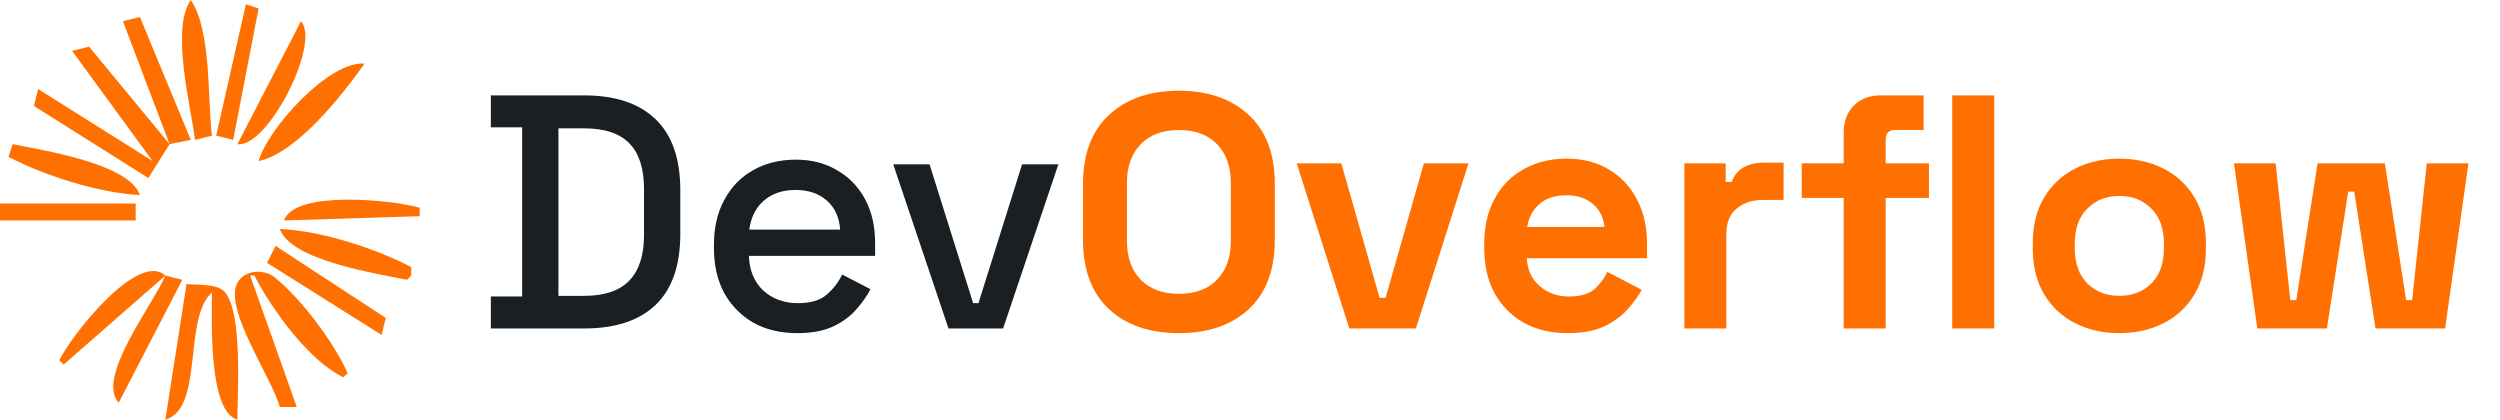
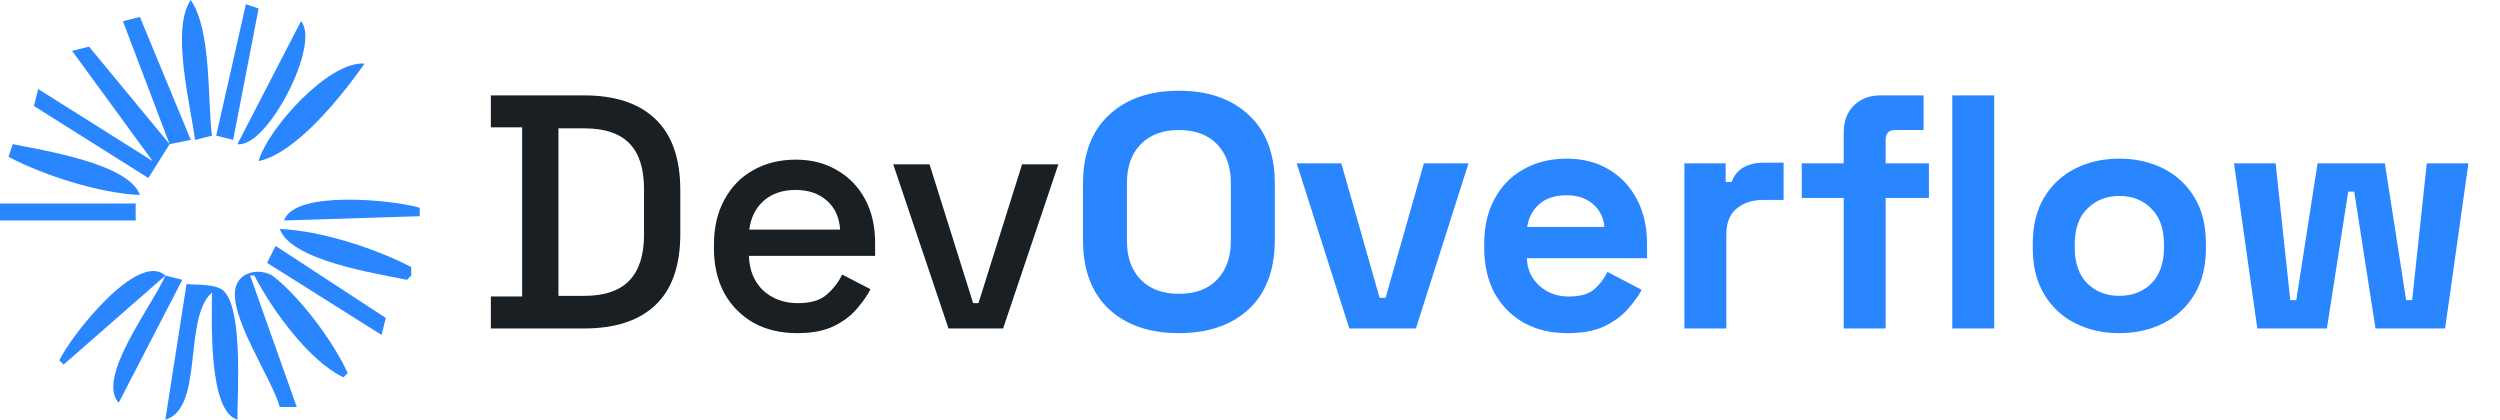
<svg xmlns="http://www.w3.org/2000/svg" width="137" height="23" viewBox="0 0 137 23" fill="none">
-   <path d="M10.454 0C9.351 1.583 10.447 5.769 10.687 7.667L11.616 7.434C11.358 5.389 11.6 1.676 10.454 0Z" fill="#FF7000" />
-   <path d="M13.475 0.232L11.848 7.434L12.778 7.667L14.172 0.465L13.475 0.232Z" fill="#FF7000" />
-   <path d="M6.737 1.162L9.293 7.899L4.879 2.555L3.95 2.788L8.364 8.828L2.091 4.879L1.859 5.808L8.131 9.757L9.293 7.899L10.455 7.667L7.667 0.929L6.737 1.162Z" fill="#FF7000" />
-   <path d="M16.495 1.162L13.01 7.899C14.631 8.144 17.593 2.416 16.495 1.162Z" fill="#FF7000" />
-   <path d="M14.172 8.828C16.262 8.388 18.783 5.184 19.98 3.485C18.03 3.321 14.672 7.044 14.172 8.828Z" fill="#FF7000" />
-   <path d="M0.697 7.899L0.465 8.596C2.429 9.627 5.448 10.585 7.667 10.687C7.065 8.957 2.38 8.247 0.697 7.899Z" fill="#FF7000" />
-   <path d="M0 11.152V12.081H7.434V11.152H0Z" fill="#FF7000" />
-   <path d="M15.566 12.081L23 11.848V11.384C21.525 10.948 16.12 10.409 15.566 12.081Z" fill="#FF7000" />
-   <path d="M15.333 12.546C15.936 14.278 20.622 14.986 22.303 15.334L22.535 15.101V14.637C20.558 13.599 17.567 12.643 15.333 12.546Z" fill="#FF7000" />
-   <path d="M15.101 13.475L14.636 14.404L20.909 18.354L21.142 17.424L15.101 13.475Z" fill="#FF7000" />
-   <path d="M3.253 19.747L3.485 19.98L9.061 15.101C7.564 13.725 3.877 18.41 3.253 19.747Z" fill="#FF7000" />
-   <path d="M15.333 22.303H16.263L13.707 15.101H13.94C14.892 16.948 16.925 19.775 18.818 20.677L19.051 20.445C18.299 18.759 16.49 16.343 15.034 15.185C14.413 14.691 13.238 14.803 12.942 15.656C12.418 17.172 14.904 20.735 15.333 22.303Z" fill="#FF7000" />
-   <path d="M9.061 15.101C8.411 16.66 5.234 20.699 6.505 22.071L9.99 15.333L9.061 15.101Z" fill="#FF7000" />
-   <path d="M10.222 15.566L9.061 23C11.195 22.376 10.012 17.44 11.616 16.03C11.616 17.517 11.401 22.529 13.01 23C13.009 21.505 13.312 17.119 12.307 15.99C11.899 15.533 10.788 15.627 10.222 15.566Z" fill="#FF7000" />
+   <path d="M10.454 0C9.351 1.583 10.447 5.769 10.687 7.667L11.616 7.434C11.358 5.389 11.6 1.676 10.454 0Z" fill="#2986ff" />
+   <path d="M13.475 0.232L11.848 7.434L12.778 7.667L14.172 0.465L13.475 0.232Z" fill="#2986ff" />
+   <path d="M6.737 1.162L9.293 7.899L4.879 2.555L3.95 2.788L8.364 8.828L2.091 4.879L1.859 5.808L8.131 9.757L9.293 7.899L10.455 7.667L7.667 0.929L6.737 1.162Z" fill="#2986ff" />
+   <path d="M16.495 1.162L13.01 7.899C14.631 8.144 17.593 2.416 16.495 1.162Z" fill="#2986ff" />
+   <path d="M14.172 8.828C16.262 8.388 18.783 5.184 19.98 3.485C18.03 3.321 14.672 7.044 14.172 8.828Z" fill="#2986ff" />
+   <path d="M0.697 7.899L0.465 8.596C2.429 9.627 5.448 10.585 7.667 10.687C7.065 8.957 2.38 8.247 0.697 7.899Z" fill="#2986ff" />
+   <path d="M0 11.152V12.081H7.434V11.152H0Z" fill="#2986ff" />
+   <path d="M15.566 12.081L23 11.848V11.384C21.525 10.948 16.12 10.409 15.566 12.081Z" fill="#2986ff" />
+   <path d="M15.333 12.546C15.936 14.278 20.622 14.986 22.303 15.334L22.535 15.101V14.637C20.558 13.599 17.567 12.643 15.333 12.546Z" fill="#2986ff" />
+   <path d="M15.101 13.475L14.636 14.404L20.909 18.354L21.142 17.424L15.101 13.475Z" fill="#2986ff" />
+   <path d="M3.253 19.747L3.485 19.98L9.061 15.101C7.564 13.725 3.877 18.41 3.253 19.747Z" fill="#2986ff" />
+   <path d="M15.333 22.303H16.263L13.707 15.101H13.94C14.892 16.948 16.925 19.775 18.818 20.677L19.051 20.445C18.299 18.759 16.49 16.343 15.034 15.185C14.413 14.691 13.238 14.803 12.942 15.656C12.418 17.172 14.904 20.735 15.333 22.303Z" fill="#2986ff" />
+   <path d="M9.061 15.101C8.411 16.66 5.234 20.699 6.505 22.071L9.99 15.333L9.061 15.101Z" fill="#2986ff" />
+   <path d="M10.222 15.566L9.061 23C11.195 22.376 10.012 17.44 11.616 16.03C11.616 17.517 11.401 22.529 13.01 23C13.009 21.505 13.312 17.119 12.307 15.99C11.899 15.533 10.788 15.627 10.222 15.566Z" fill="#2986ff" />
  <path d="M26.899 18V16.248H28.614V6.979H26.899V5.227H32.008C33.711 5.227 35.012 5.659 35.913 6.523C36.825 7.387 37.281 8.688 37.281 10.428V12.818C37.281 14.557 36.825 15.859 35.913 16.723C35.012 17.574 33.711 18 32.008 18H26.899ZM30.603 16.212H32.026C33.133 16.212 33.954 15.932 34.489 15.373C35.025 14.813 35.292 13.98 35.292 12.873V10.355C35.292 9.236 35.025 8.402 34.489 7.855C33.954 7.307 33.133 7.034 32.026 7.034H30.603V16.212ZM43.686 18.256C42.774 18.256 41.977 18.067 41.296 17.69C40.615 17.3 40.08 16.759 39.69 16.066C39.313 15.36 39.125 14.545 39.125 13.621V13.402C39.125 12.465 39.313 11.65 39.69 10.957C40.068 10.251 40.59 9.71 41.26 9.333C41.941 8.944 42.725 8.749 43.613 8.749C44.477 8.749 45.231 8.944 45.876 9.333C46.533 9.71 47.044 10.239 47.409 10.92C47.774 11.601 47.956 12.398 47.956 13.311V14.022H41.041C41.065 14.813 41.327 15.445 41.825 15.92C42.336 16.382 42.969 16.613 43.723 16.613C44.428 16.613 44.958 16.455 45.31 16.139C45.675 15.823 45.955 15.458 46.15 15.044L47.701 15.847C47.53 16.188 47.281 16.546 46.953 16.923C46.636 17.3 46.217 17.617 45.694 17.872C45.17 18.128 44.501 18.256 43.686 18.256ZM41.059 12.581H46.04C45.992 11.899 45.748 11.37 45.31 10.993C44.872 10.604 44.301 10.409 43.595 10.409C42.89 10.409 42.312 10.604 41.862 10.993C41.424 11.37 41.156 11.899 41.059 12.581ZM51.978 18L48.949 9.004H50.938L53.328 16.613H53.62L56.01 9.004H57.999L54.97 18H51.978Z" fill="#191F23" />
-   <path d="M64.603 18.256C62.998 18.256 61.721 17.817 60.772 16.942C59.823 16.054 59.348 14.789 59.348 13.146V10.081C59.348 8.439 59.823 7.18 60.772 6.304C61.721 5.416 62.998 4.972 64.603 4.972C66.209 4.972 67.487 5.416 68.435 6.304C69.384 7.18 69.859 8.439 69.859 10.081V13.146C69.859 14.789 69.384 16.054 68.435 16.942C67.487 17.817 66.209 18.256 64.603 18.256ZM64.603 16.102C65.504 16.102 66.203 15.841 66.702 15.318C67.201 14.795 67.45 14.095 67.45 13.219V10.008C67.45 9.132 67.201 8.433 66.702 7.91C66.203 7.387 65.504 7.125 64.603 7.125C63.715 7.125 63.016 7.387 62.505 7.91C62.006 8.433 61.757 9.132 61.757 10.008V13.219C61.757 14.095 62.006 14.795 62.505 15.318C63.016 15.841 63.715 16.102 64.603 16.102ZM73.942 18L71.059 8.95H73.504L75.602 16.321H75.931L78.029 8.95H80.474L77.591 18H73.942ZM85.897 18.256C84.997 18.256 84.2 18.067 83.507 17.69C82.826 17.3 82.29 16.759 81.901 16.066C81.524 15.36 81.335 14.533 81.335 13.584V13.365C81.335 12.416 81.524 11.595 81.901 10.902C82.278 10.197 82.807 9.655 83.489 9.278C84.17 8.889 84.96 8.694 85.861 8.694C86.749 8.694 87.521 8.895 88.178 9.296C88.835 9.686 89.346 10.233 89.711 10.938C90.076 11.632 90.258 12.441 90.258 13.365V14.15H83.671C83.695 14.77 83.926 15.275 84.364 15.664C84.802 16.054 85.338 16.248 85.97 16.248C86.615 16.248 87.089 16.108 87.393 15.829C87.697 15.549 87.928 15.239 88.087 14.898L89.966 15.883C89.796 16.2 89.546 16.546 89.218 16.923C88.902 17.288 88.476 17.605 87.941 17.872C87.406 18.128 86.724 18.256 85.897 18.256ZM83.689 12.435H87.922C87.874 11.912 87.661 11.492 87.284 11.176C86.919 10.86 86.438 10.701 85.842 10.701C85.222 10.701 84.729 10.86 84.364 11.176C83.999 11.492 83.774 11.912 83.689 12.435ZM92.304 18V8.95H94.567V9.971H94.895C95.029 9.607 95.248 9.339 95.552 9.169C95.868 8.998 96.234 8.913 96.647 8.913H97.742V10.957H96.611C96.027 10.957 95.546 11.115 95.169 11.431C94.792 11.735 94.603 12.21 94.603 12.854V18H92.304ZM101.035 18V10.847H98.736V8.95H101.035V7.271C101.035 6.651 101.218 6.158 101.582 5.793C101.96 5.416 102.446 5.227 103.042 5.227H105.414V7.125H103.845C103.504 7.125 103.334 7.307 103.334 7.672V8.95H105.706V10.847H103.334V18H101.035ZM106.984 18V5.227H109.283V18H106.984ZM116.14 18.256C115.24 18.256 114.431 18.073 113.713 17.708C112.996 17.343 112.43 16.814 112.016 16.121C111.603 15.427 111.396 14.594 111.396 13.621V13.329C111.396 12.356 111.603 11.522 112.016 10.829C112.43 10.136 112.996 9.607 113.713 9.242C114.431 8.877 115.24 8.694 116.14 8.694C117.04 8.694 117.849 8.877 118.567 9.242C119.285 9.607 119.85 10.136 120.264 10.829C120.678 11.522 120.884 12.356 120.884 13.329V13.621C120.884 14.594 120.678 15.427 120.264 16.121C119.85 16.814 119.285 17.343 118.567 17.708C117.849 18.073 117.04 18.256 116.14 18.256ZM116.14 16.212C116.846 16.212 117.43 15.987 117.892 15.537C118.354 15.075 118.585 14.418 118.585 13.566V13.384C118.585 12.532 118.354 11.881 117.892 11.431C117.442 10.969 116.858 10.738 116.14 10.738C115.435 10.738 114.851 10.969 114.389 11.431C113.926 11.881 113.695 12.532 113.695 13.384V13.566C113.695 14.418 113.926 15.075 114.389 15.537C114.851 15.987 115.435 16.212 116.14 16.212ZM123.701 18L122.423 8.95H124.704L125.507 16.449H125.836L127.003 8.95H130.689L131.857 16.449H132.185L132.988 8.95H135.269L133.992 18H130.178L129.011 10.501H128.682L127.514 18H123.701Z" fill="#FF7000" />
+   <path d="M64.603 18.256C62.998 18.256 61.721 17.817 60.772 16.942C59.823 16.054 59.348 14.789 59.348 13.146V10.081C59.348 8.439 59.823 7.18 60.772 6.304C61.721 5.416 62.998 4.972 64.603 4.972C66.209 4.972 67.487 5.416 68.435 6.304C69.384 7.18 69.859 8.439 69.859 10.081V13.146C69.859 14.789 69.384 16.054 68.435 16.942C67.487 17.817 66.209 18.256 64.603 18.256ZM64.603 16.102C65.504 16.102 66.203 15.841 66.702 15.318C67.201 14.795 67.45 14.095 67.45 13.219V10.008C67.45 9.132 67.201 8.433 66.702 7.91C66.203 7.387 65.504 7.125 64.603 7.125C63.715 7.125 63.016 7.387 62.505 7.91C62.006 8.433 61.757 9.132 61.757 10.008V13.219C61.757 14.095 62.006 14.795 62.505 15.318C63.016 15.841 63.715 16.102 64.603 16.102ZM73.942 18L71.059 8.95H73.504L75.602 16.321H75.931L78.029 8.95H80.474L77.591 18H73.942ZM85.897 18.256C84.997 18.256 84.2 18.067 83.507 17.69C82.826 17.3 82.29 16.759 81.901 16.066C81.524 15.36 81.335 14.533 81.335 13.584V13.365C81.335 12.416 81.524 11.595 81.901 10.902C82.278 10.197 82.807 9.655 83.489 9.278C84.17 8.889 84.96 8.694 85.861 8.694C86.749 8.694 87.521 8.895 88.178 9.296C88.835 9.686 89.346 10.233 89.711 10.938C90.076 11.632 90.258 12.441 90.258 13.365V14.15H83.671C83.695 14.77 83.926 15.275 84.364 15.664C84.802 16.054 85.338 16.248 85.97 16.248C86.615 16.248 87.089 16.108 87.393 15.829C87.697 15.549 87.928 15.239 88.087 14.898L89.966 15.883C89.796 16.2 89.546 16.546 89.218 16.923C88.902 17.288 88.476 17.605 87.941 17.872C87.406 18.128 86.724 18.256 85.897 18.256ZM83.689 12.435H87.922C87.874 11.912 87.661 11.492 87.284 11.176C86.919 10.86 86.438 10.701 85.842 10.701C85.222 10.701 84.729 10.86 84.364 11.176C83.999 11.492 83.774 11.912 83.689 12.435ZM92.304 18V8.95H94.567V9.971H94.895C95.029 9.607 95.248 9.339 95.552 9.169C95.868 8.998 96.234 8.913 96.647 8.913H97.742V10.957H96.611C96.027 10.957 95.546 11.115 95.169 11.431C94.792 11.735 94.603 12.21 94.603 12.854V18H92.304ZM101.035 18V10.847H98.736V8.95H101.035V7.271C101.035 6.651 101.218 6.158 101.582 5.793C101.96 5.416 102.446 5.227 103.042 5.227H105.414V7.125H103.845C103.504 7.125 103.334 7.307 103.334 7.672V8.95H105.706V10.847H103.334V18H101.035ZM106.984 18V5.227H109.283V18H106.984ZM116.14 18.256C115.24 18.256 114.431 18.073 113.713 17.708C112.996 17.343 112.43 16.814 112.016 16.121C111.603 15.427 111.396 14.594 111.396 13.621V13.329C111.396 12.356 111.603 11.522 112.016 10.829C112.43 10.136 112.996 9.607 113.713 9.242C114.431 8.877 115.24 8.694 116.14 8.694C117.04 8.694 117.849 8.877 118.567 9.242C119.285 9.607 119.85 10.136 120.264 10.829C120.678 11.522 120.884 12.356 120.884 13.329V13.621C120.884 14.594 120.678 15.427 120.264 16.121C119.85 16.814 119.285 17.343 118.567 17.708C117.849 18.073 117.04 18.256 116.14 18.256ZM116.14 16.212C116.846 16.212 117.43 15.987 117.892 15.537C118.354 15.075 118.585 14.418 118.585 13.566V13.384C118.585 12.532 118.354 11.881 117.892 11.431C117.442 10.969 116.858 10.738 116.14 10.738C115.435 10.738 114.851 10.969 114.389 11.431C113.926 11.881 113.695 12.532 113.695 13.384V13.566C113.695 14.418 113.926 15.075 114.389 15.537C114.851 15.987 115.435 16.212 116.14 16.212ZM123.701 18L122.423 8.95H124.704L125.507 16.449H125.836L127.003 8.95H130.689L131.857 16.449H132.185L132.988 8.95H135.269L133.992 18H130.178L129.011 10.501H128.682L127.514 18H123.701Z" fill="#2986ff" />
</svg>
